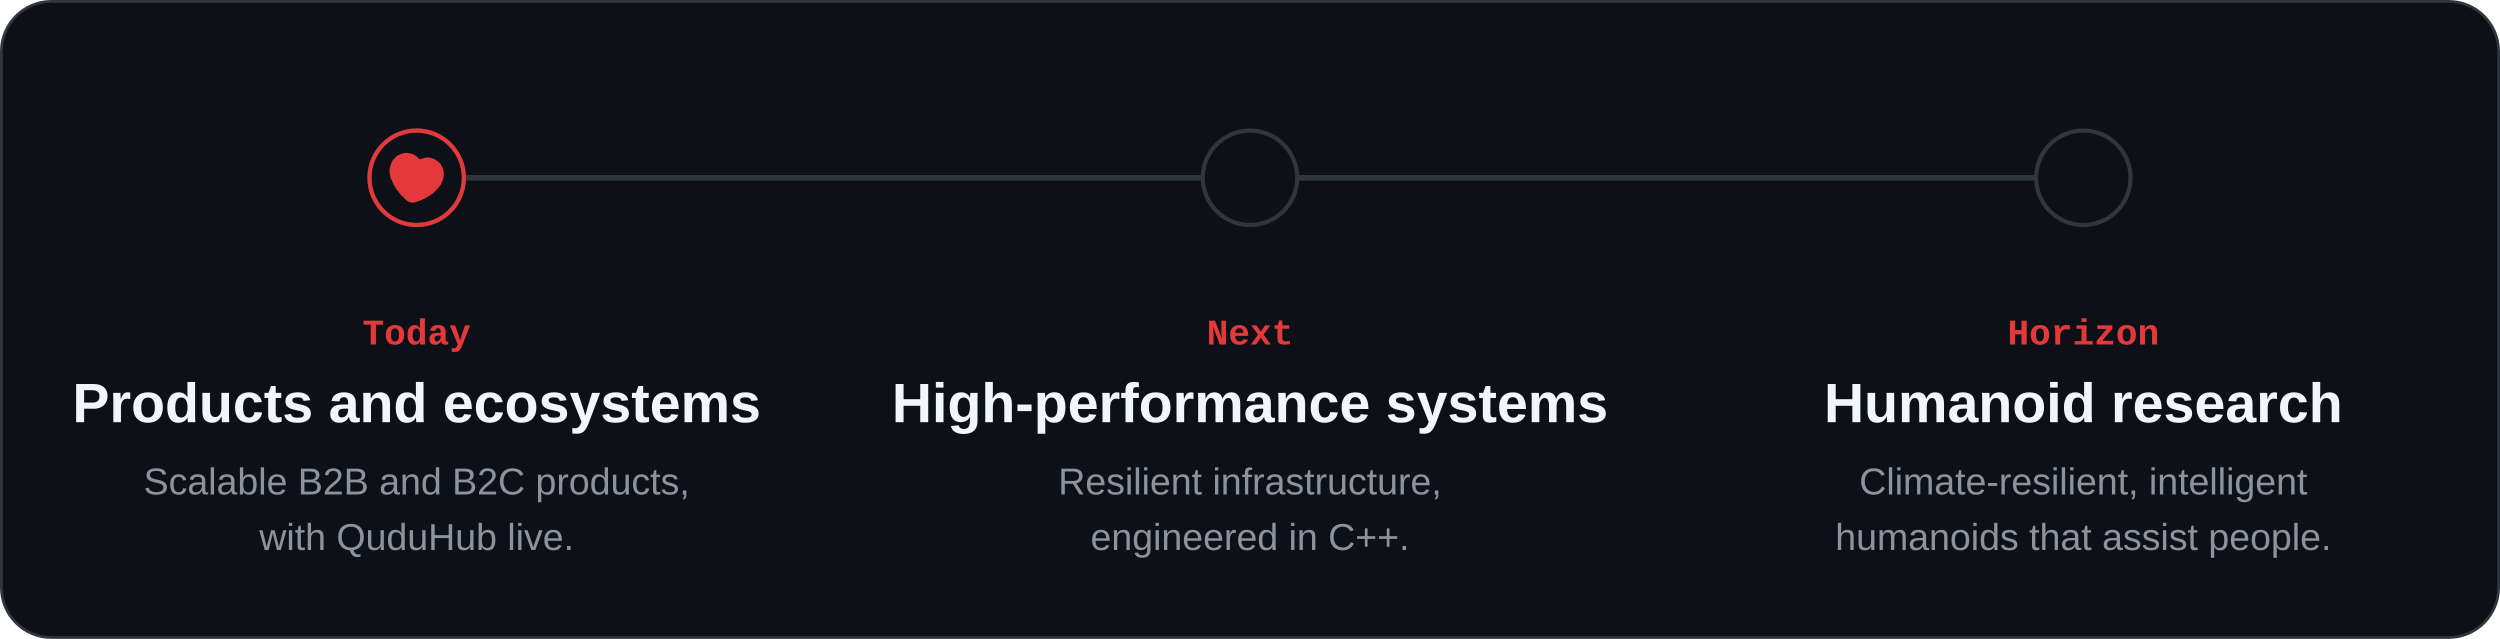
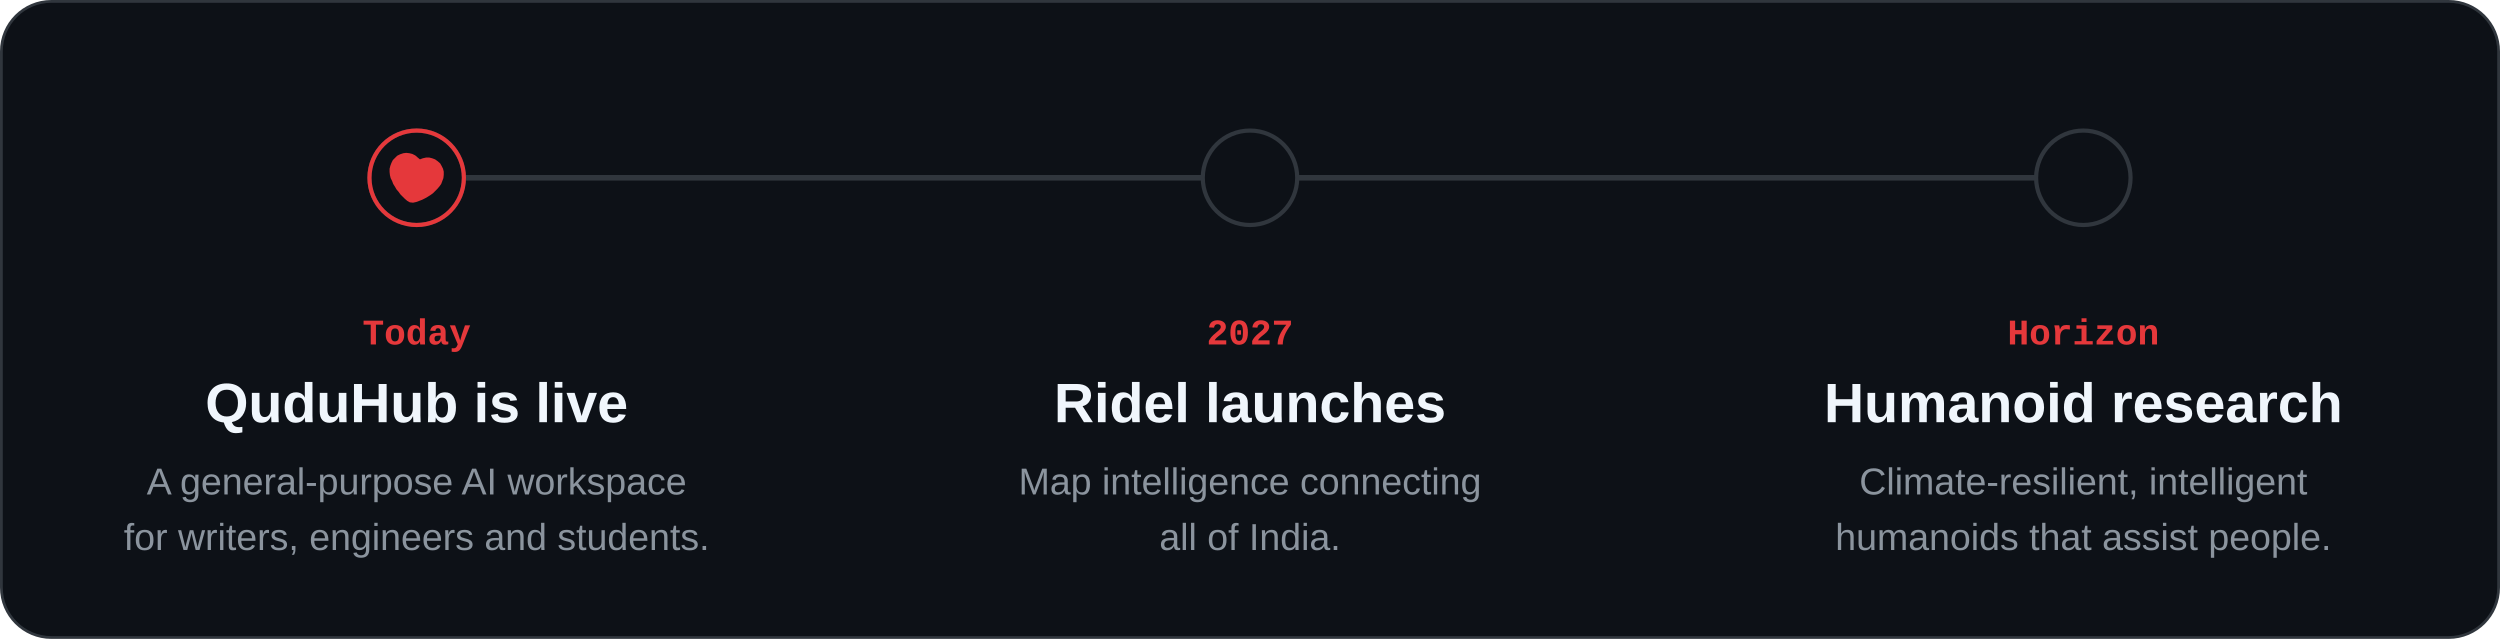
- <svg xmlns="http://www.w3.org/2000/svg" viewBox="0 0 900 230" width="900" height="230" role="img" aria-label="Pixra roadmap: products and ecosystems today, high-performance systems next, humanoid research on the horizon">
+ <svg xmlns="http://www.w3.org/2000/svg" viewBox="0 0 900 230" width="900" height="230" role="img" aria-label="Pixra roadmap: QuduHub is live today, Ridel launches in 2027, humanoid research is on the horizon">
  <defs>
    <path id="h" d="M-1.0,6.9L-1.9,6.8L-2.6,6.4L-3.3,5.8L-3.9,5.2L-4.5,4.6L-5.0,3.9L-5.6,3.2L-6.0,2.5L-6.5,1.7L-6.8,0.9L-7.2,0.1L-7.4,-0.7L-7.5,-1.6L-7.5,-2.5L-7.3,-3.3L-7.0,-4.1L-6.6,-4.9L-6.0,-5.5L-5.4,-6.1L-4.6,-6.5L-3.7,-6.8L-2.9,-6.9L-2.0,-6.8L-1.2,-6.6L-0.4,-6.2L0.3,-5.6L0.9,-5.1L1.7,-5.4L2.6,-5.6L3.5,-5.6L4.3,-5.4L5.1,-5.1L5.8,-4.6L6.5,-4.0L6.9,-3.3L7.3,-2.5L7.5,-1.7L7.5,-0.8L7.4,0.1L7.1,0.9L6.8,1.7L6.3,2.4L5.7,3.1L5.1,3.7L4.5,4.3L3.8,4.8L3.0,5.3L2.3,5.7L1.5,6.1L0.7,6.4L-0.1,6.7Z" />
  </defs>
  <rect x=".5" y=".5" width="899" height="229" rx="18" fill="#0d1117" stroke="#30363d" />
  <line x1="150" y1="64" x2="750" y2="64" stroke="#30363d" stroke-width="2" />
  <g>
    <animate attributeName="opacity" values="1;1;0;0" keyTimes="0;.88;.96;1" dur="10s" repeatCount="indefinite" />
    <line x1="150" y1="64" x2="450" y2="64" stroke="#e5383b" stroke-width="2" stroke-dasharray="300" stroke-dashoffset="300">
      <animate attributeName="stroke-dashoffset" values="300;300;0;0" keyTimes="0;.08;.28;1" dur="10s" repeatCount="indefinite" />
    </line>
    <line x1="450" y1="64" x2="750" y2="64" stroke="#e5383b" stroke-width="2" stroke-dasharray="300" stroke-dashoffset="300">
      <animate attributeName="stroke-dashoffset" values="300;300;0;0" keyTimes="0;.36;.56;1" dur="10s" repeatCount="indefinite" />
    </line>
  </g>
  <g transform="translate(150 64)">
    <circle r="17" fill="#0d1117" stroke="#30363d" stroke-width="1.5" />
  </g>
  <g transform="translate(450 64)">
    <circle r="17" fill="#0d1117" stroke="#30363d" stroke-width="1.5" />
  </g>
  <g transform="translate(750 64)">
    <circle r="17" fill="#0d1117" stroke="#30363d" stroke-width="1.5" />
  </g>
  <g transform="translate(150 64)">
    <circle r="17" fill="none" stroke="#e5383b" stroke-width="1.5" />
    <g>
      <animateTransform attributeName="transform" type="scale" values="1;1.22;1;1.14;1;1" keyTimes="0;.1;.2;.3;.42;1" dur="2.8s" repeatCount="indefinite" />
      <use href="#h" fill="#e5383b" transform="scale(1.3)" />
    </g>
  </g>
  <g>
    <animate attributeName="opacity" values="1;1;0;0" keyTimes="0;.88;.96;1" dur="10s" repeatCount="indefinite" />
    <g transform="translate(450 64)" opacity="0">
      <animate attributeName="opacity" values="0;0;1;1" keyTimes="0;0.26;0.3;1" dur="10s" repeatCount="indefinite" />
      <circle r="17" fill="none" stroke="#e5383b" stroke-width="1.5" />
      <use href="#h" fill="#e5383b" transform="scale(1.3)" />
    </g>
    <g transform="translate(750 64)" opacity="0">
      <animate attributeName="opacity" values="0;0;1;1" keyTimes="0;0.54;0.58;1" dur="10s" repeatCount="indefinite" />
      <circle r="17" fill="none" stroke="#e5383b" stroke-width="1.5" />
      <use href="#h" fill="#e5383b" transform="scale(1.3)" />
    </g>
  </g>
  <text x="150" y="124" text-anchor="middle" font-family="ui-monospace,SFMono-Regular,Menlo,Consolas,'Liberation Mono',monospace" font-size="13" font-weight="700" fill="#e5383b">Today</text>
-   <text x="150" y="152" text-anchor="middle" font-family="'SF Pro Display','Segoe UI','Helvetica Neue',Arial,sans-serif" font-size="20" font-weight="700" fill="#f0f6fc">Products and ecosystems</text>
-   <text x="150" y="178" text-anchor="middle" font-family="'SF Pro Display','Segoe UI','Helvetica Neue',Arial,sans-serif" font-size="13.5" fill="#8b949e">Scalable B2B and B2C products,</text>
-   <text x="150" y="198" text-anchor="middle" font-family="'SF Pro Display','Segoe UI','Helvetica Neue',Arial,sans-serif" font-size="13.5" fill="#8b949e">with QuduHub live.</text>
-   <text x="450" y="124" text-anchor="middle" font-family="ui-monospace,SFMono-Regular,Menlo,Consolas,'Liberation Mono',monospace" font-size="13" font-weight="700" fill="#e5383b">Next</text>
-   <text x="450" y="152" text-anchor="middle" font-family="'SF Pro Display','Segoe UI','Helvetica Neue',Arial,sans-serif" font-size="20" font-weight="700" fill="#f0f6fc">High-performance systems</text>
-   <text x="450" y="178" text-anchor="middle" font-family="'SF Pro Display','Segoe UI','Helvetica Neue',Arial,sans-serif" font-size="13.5" fill="#8b949e">Resilient infrastructure,</text>
-   <text x="450" y="198" text-anchor="middle" font-family="'SF Pro Display','Segoe UI','Helvetica Neue',Arial,sans-serif" font-size="13.5" fill="#8b949e">engineered in C++.</text>
+   <text x="150" y="152" text-anchor="middle" font-family="'SF Pro Display','Segoe UI','Helvetica Neue',Arial,sans-serif" font-size="20" font-weight="700" fill="#f0f6fc">QuduHub is live</text>
+   <text x="150" y="178" text-anchor="middle" font-family="'SF Pro Display','Segoe UI','Helvetica Neue',Arial,sans-serif" font-size="13.5" fill="#8b949e">A general-purpose AI workspace</text>
+   <text x="150" y="198" text-anchor="middle" font-family="'SF Pro Display','Segoe UI','Helvetica Neue',Arial,sans-serif" font-size="13.5" fill="#8b949e">for writers, engineers and students.</text>
+   <text x="450" y="124" text-anchor="middle" font-family="ui-monospace,SFMono-Regular,Menlo,Consolas,'Liberation Mono',monospace" font-size="13" font-weight="700" fill="#e5383b">2027</text>
+   <text x="450" y="152" text-anchor="middle" font-family="'SF Pro Display','Segoe UI','Helvetica Neue',Arial,sans-serif" font-size="20" font-weight="700" fill="#f0f6fc">Ridel launches</text>
+   <text x="450" y="178" text-anchor="middle" font-family="'SF Pro Display','Segoe UI','Helvetica Neue',Arial,sans-serif" font-size="13.5" fill="#8b949e">Map intelligence connecting</text>
+   <text x="450" y="198" text-anchor="middle" font-family="'SF Pro Display','Segoe UI','Helvetica Neue',Arial,sans-serif" font-size="13.5" fill="#8b949e">all of India.</text>
  <text x="750" y="124" text-anchor="middle" font-family="ui-monospace,SFMono-Regular,Menlo,Consolas,'Liberation Mono',monospace" font-size="13" font-weight="700" fill="#e5383b">Horizon</text>
  <text x="750" y="152" text-anchor="middle" font-family="'SF Pro Display','Segoe UI','Helvetica Neue',Arial,sans-serif" font-size="20" font-weight="700" fill="#f0f6fc">Humanoid research</text>
  <text x="750" y="178" text-anchor="middle" font-family="'SF Pro Display','Segoe UI','Helvetica Neue',Arial,sans-serif" font-size="13.5" fill="#8b949e">Climate-resilient, intelligent</text>
  <text x="750" y="198" text-anchor="middle" font-family="'SF Pro Display','Segoe UI','Helvetica Neue',Arial,sans-serif" font-size="13.5" fill="#8b949e">humanoids that assist people.</text>
</svg>
